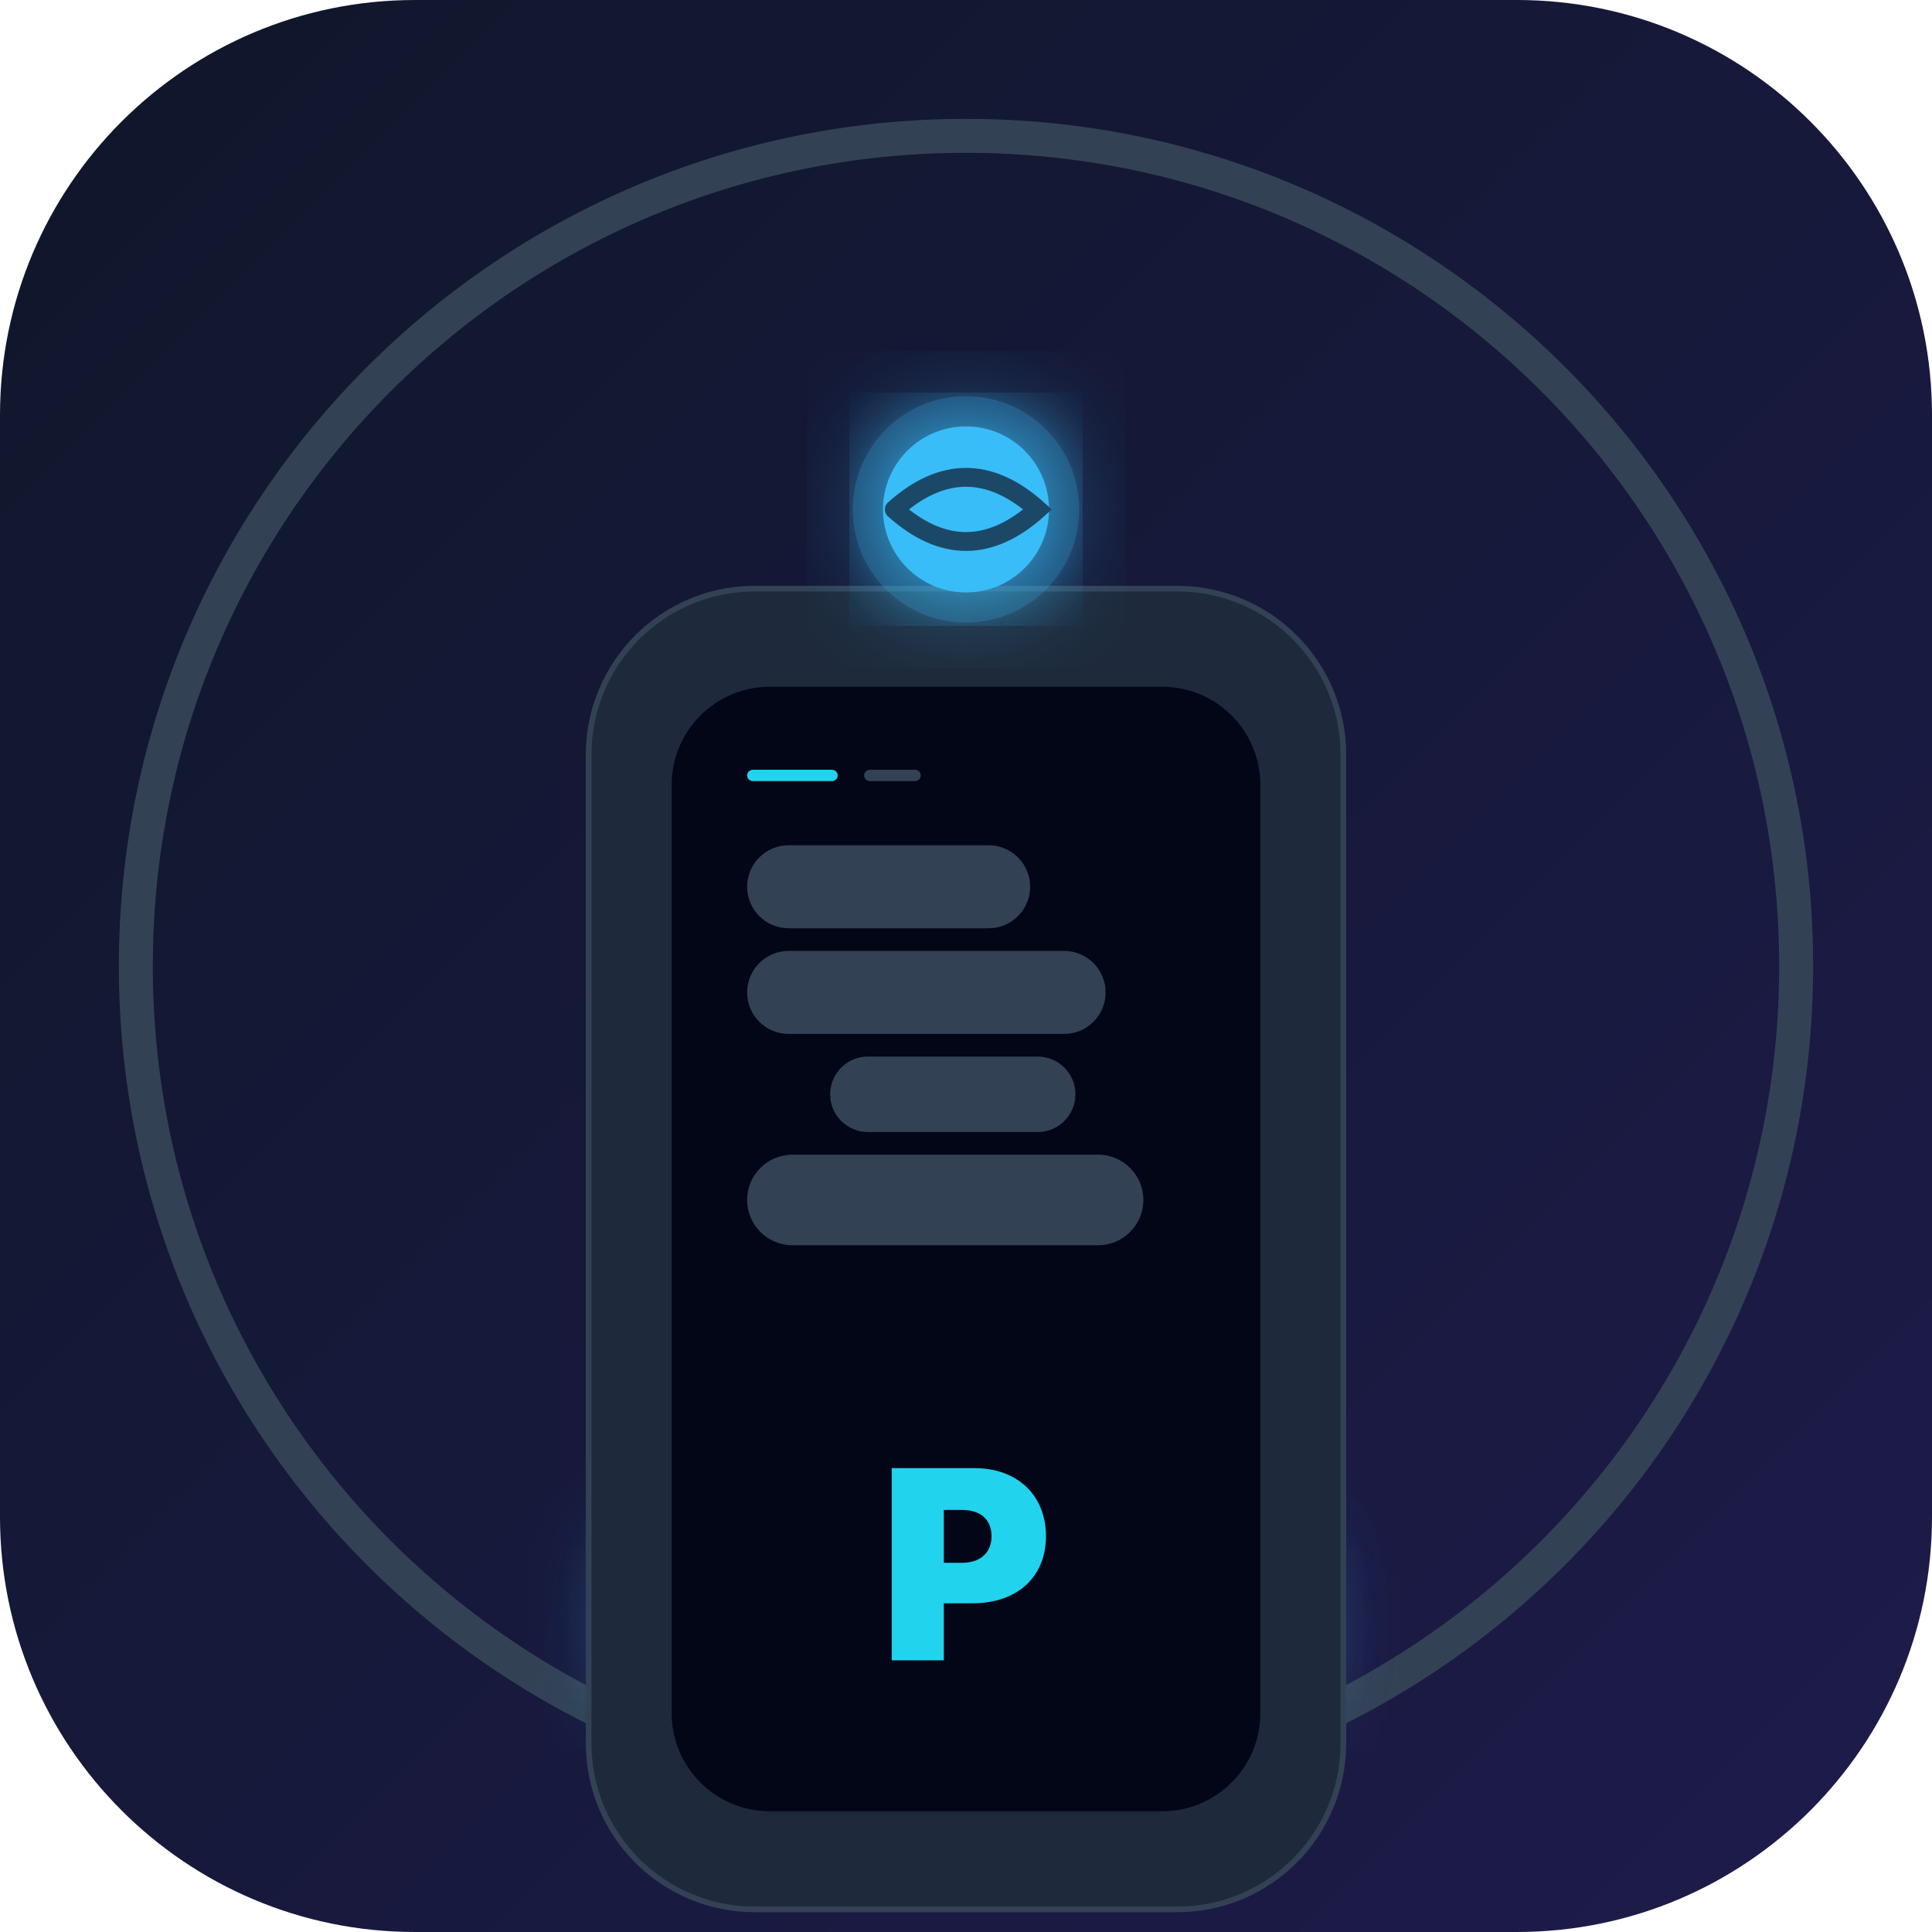
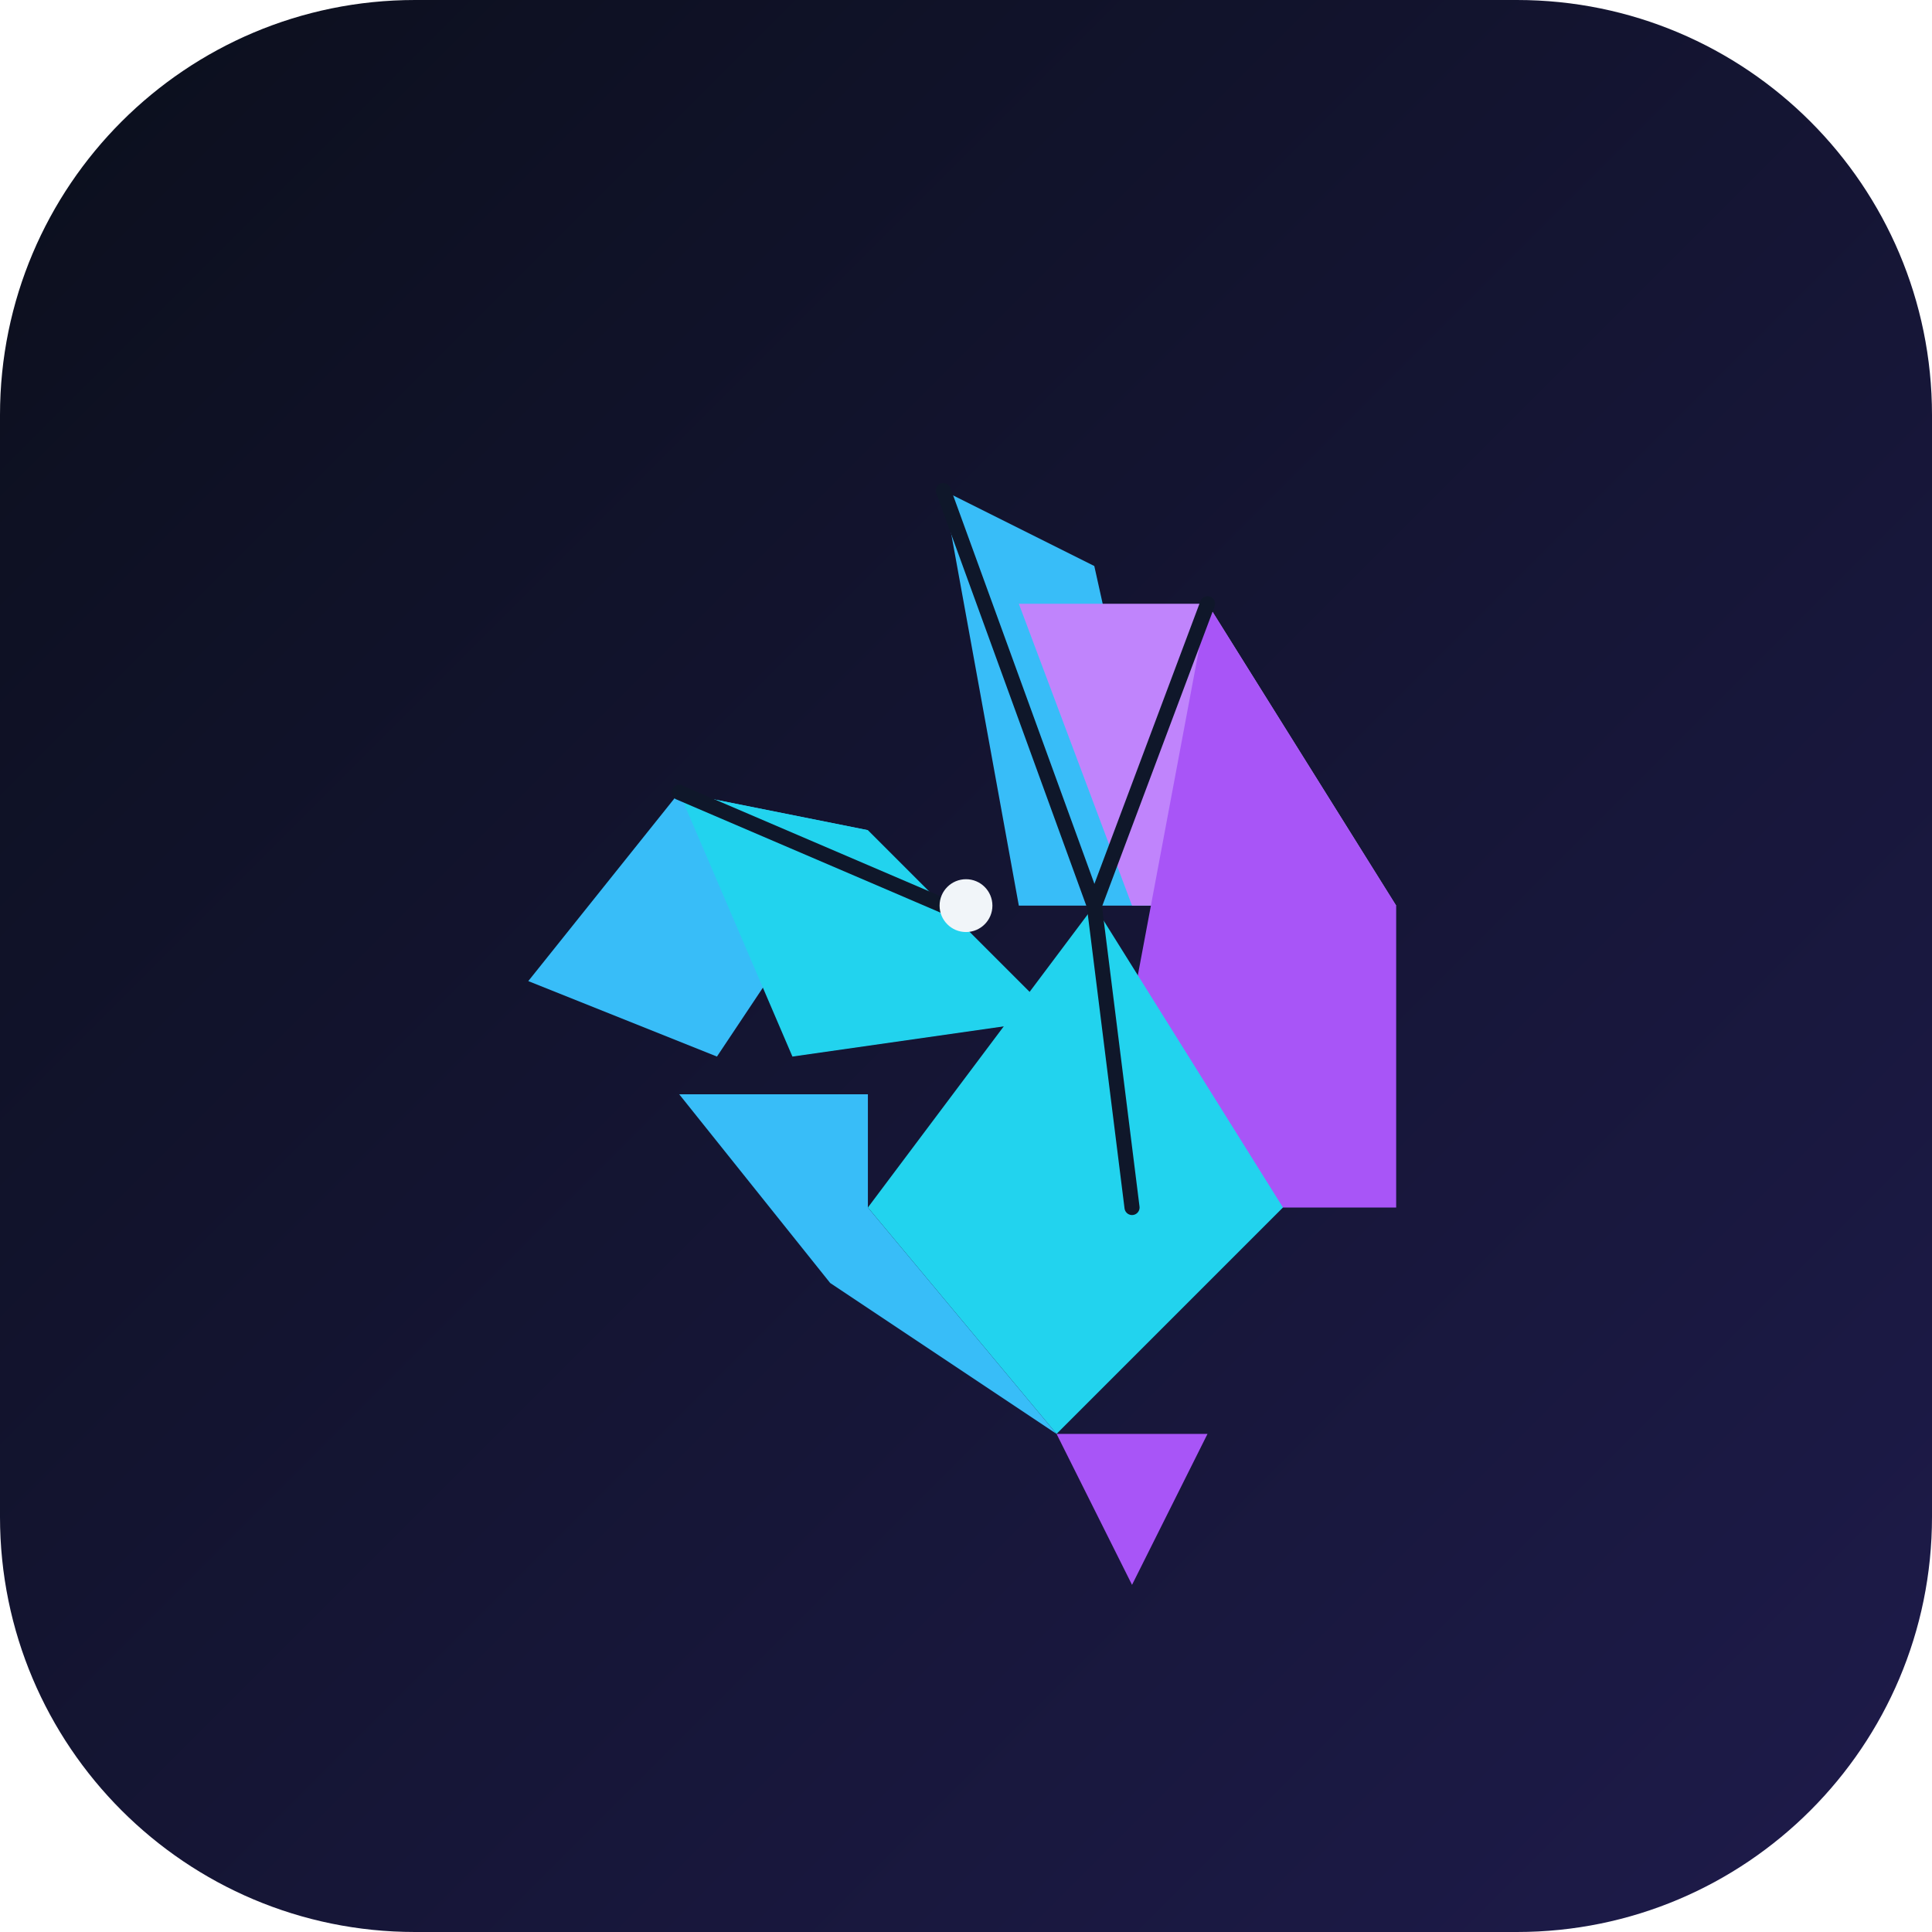
<svg xmlns="http://www.w3.org/2000/svg" width="1024" height="1024" viewBox="0 0 1024 1024">
  <defs>
    <linearGradient id="iconBg" x1="0%" y1="0%" x2="100%" y2="100%">
-       <stop offset="0%" stop-color="#0f172a" />
+       <stop offset="0%" stop-color="#0b0f1c" />
      <stop offset="100%" stop-color="#1e1b4b" />
    </linearGradient>
-     <linearGradient id="neonBlue" x1="0%" y1="0%" x2="100%" y2="100%">
-       <stop offset="0%" stop-color="#22d3ee" />
-       <stop offset="100%" stop-color="#818cf8" />
+     <linearGradient id="meshBlue" x1="0%" y1="0%" x2="100%" y2="100%">
+       <stop offset="0%" stop-color="#38bdf8" />
+       <stop offset="100%" stop-color="#2563eb" />
    </linearGradient>
-     <linearGradient id="neonPurple" x1="0%" y1="0%" x2="100%" y2="100%">
+     <linearGradient id="meshPurple" x1="0%" y1="0%" x2="100%" y2="100%">
      <stop offset="0%" stop-color="#c084fc" />
      <stop offset="100%" stop-color="#a855f7" />
    </linearGradient>
    <filter id="softShadow" x="-20%" y="-20%" width="140%" height="140%">
-       <feGaussianBlur stdDeviation="25" result="blur" />
+       <feGaussianBlur stdDeviation="12" result="blur" />
      <feComposite in="SourceGraphic" in2="blur" operator="over" />
    </filter>
  </defs>
  <rect width="1024" height="1024" rx="220" fill="url(#iconBg)" />
-   <circle cx="512" cy="512" r="440" fill="none" stroke="#334155" stroke-width="18" />
-   <path d="M512 760 L580 820 L684 820 L684 900 L340 900 L340 820 L444 820 Z" fill="#38bdf8" filter="url(#softShadow)" />
-   <rect x="312" y="312" width="400" height="700" rx="88" fill="#1e293b" stroke="#334155" stroke-width="3" />
-   <rect x="356" y="364" width="312" height="596" rx="52" fill="#020617" />
-   <rect x="396" y="408" width="48" height="6" rx="3" fill="#22d3ee" />
-   <rect x="458" y="408" width="30" height="6" rx="3" fill="#334155" />
-   <rect x="396" y="448" width="150" height="44" rx="22" fill="#334155" />
-   <rect x="396" y="504" width="190" height="44" rx="22" fill="#334155" />
-   <rect x="440" y="560" width="130" height="40" rx="20" fill="#334155" />
-   <rect x="396" y="612" width="210" height="48" rx="24" fill="#334155" />
-   <circle cx="512" cy="270" r="44" fill="#38bdf8" filter="url(#softShadow)" />
-   <path d="M474 270 Q512 236 550 270 Q512 304 474 270" fill="none" stroke="#0f172a" stroke-width="10" stroke-linecap="round" />
-   <text x="512" y="880" font-family="system-ui, -apple-system, sans-serif" font-size="140" font-weight="900" fill="#22d3ee" text-anchor="middle" letter-spacing="-20">P</text>
-   <circle cx="512" cy="270" r="60" fill="#38bdf8" opacity="0.3" filter="url(#softShadow)" />
+   <path d="M280 520 L360 420 L460 440 L380 560 Z" fill="#38bdf8" />
+   <path d="M360 420 L460 440 L560 540 L420 560 Z" fill="#22d3ee" />
+   <path d="M500 260 L540 480 L620 480 L580 300 Z" fill="#38bdf8" />
+   <path d="M540 320 L640 320 L740 480 L600 480 Z" fill="#c084fc" />
+   <path d="M640 320 L740 480 L740 640 L580 640 Z" fill="#a855f7" />
+   <path d="M580 480 L680 640 L560 760 L460 640 Z" fill="#22d3ee" />
+   <path d="M460 640 L560 760 L440 680 L360 580 L460 580 Z" fill="#38bdf8" />
+   <path d="M560 760 L640 760 L600 840 Z" fill="#a855f7" />
+   <path d="M500 260 L580 480" stroke="#0f172a" stroke-width="8" stroke-linecap="round" />
+   <path d="M360 420 L500 480" stroke="#0f172a" stroke-width="8" stroke-linecap="round" />
+   <path d="M640 320 L580 480" stroke="#0f172a" stroke-width="8" stroke-linecap="round" />
+   <path d="M580 480 L600 640" stroke="#0f172a" stroke-width="8" stroke-linecap="round" />
+   <circle cx="512" cy="480" r="14" fill="#f1f5f9" />
</svg>
